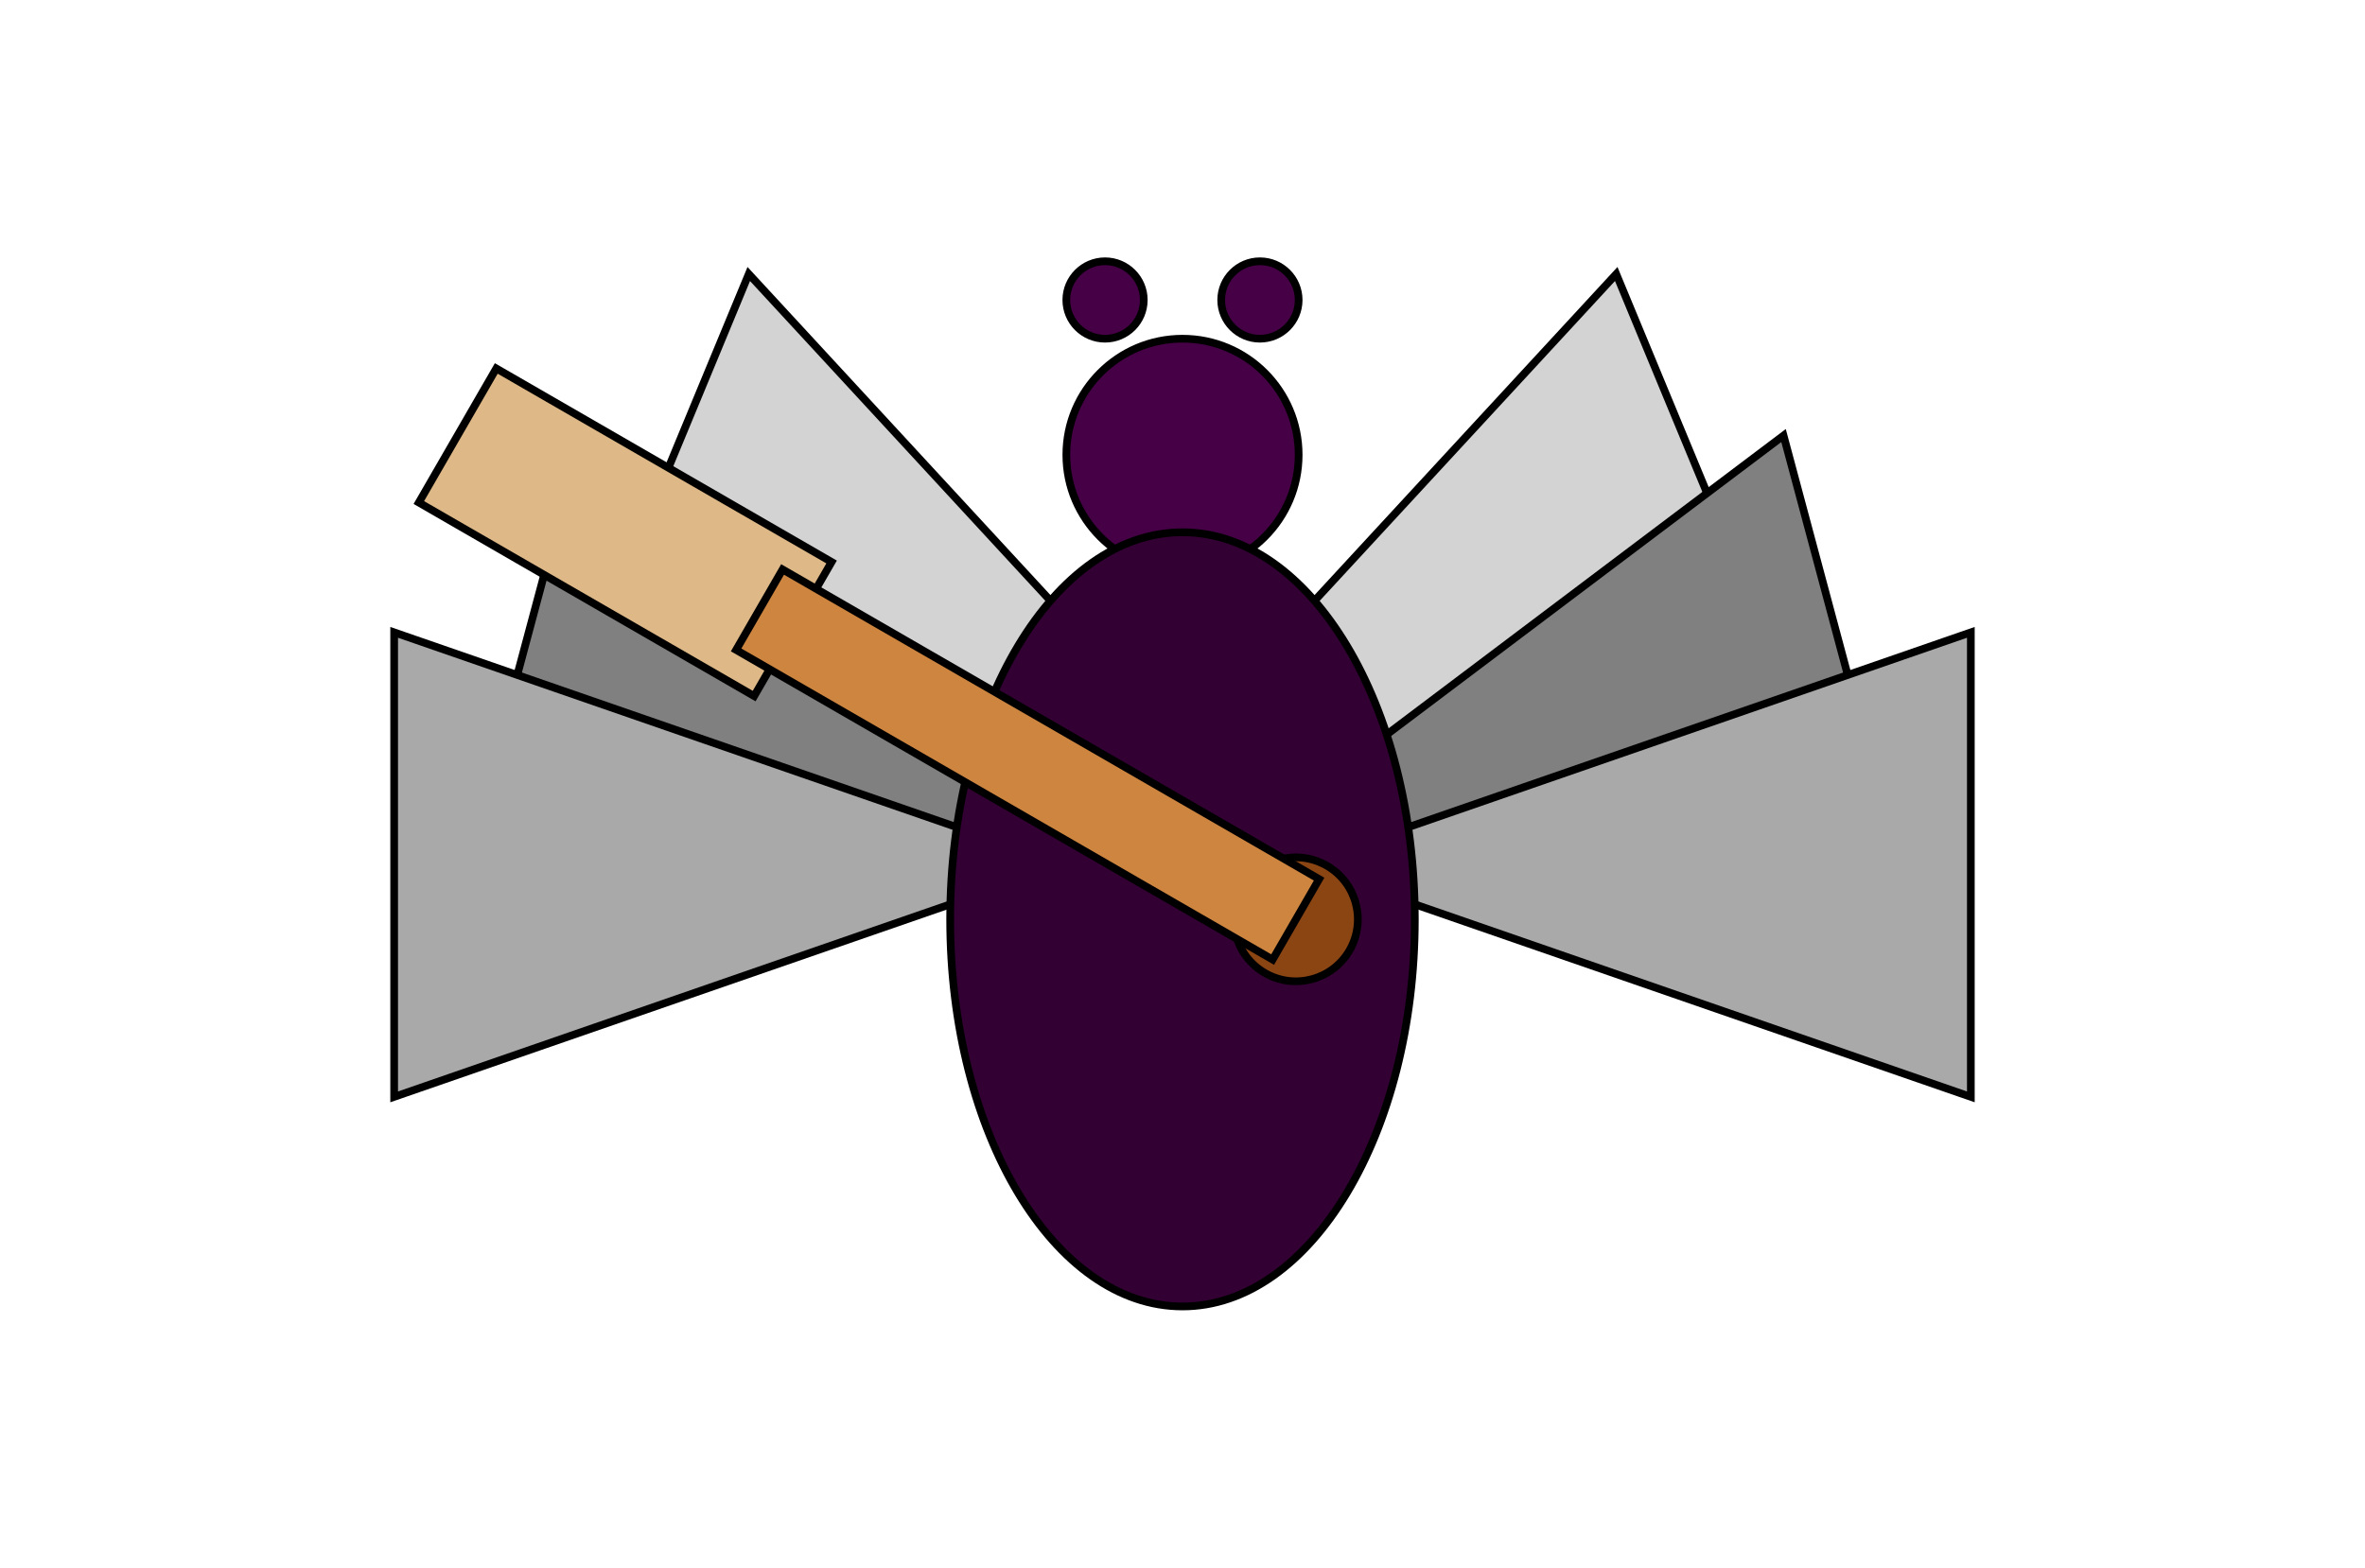
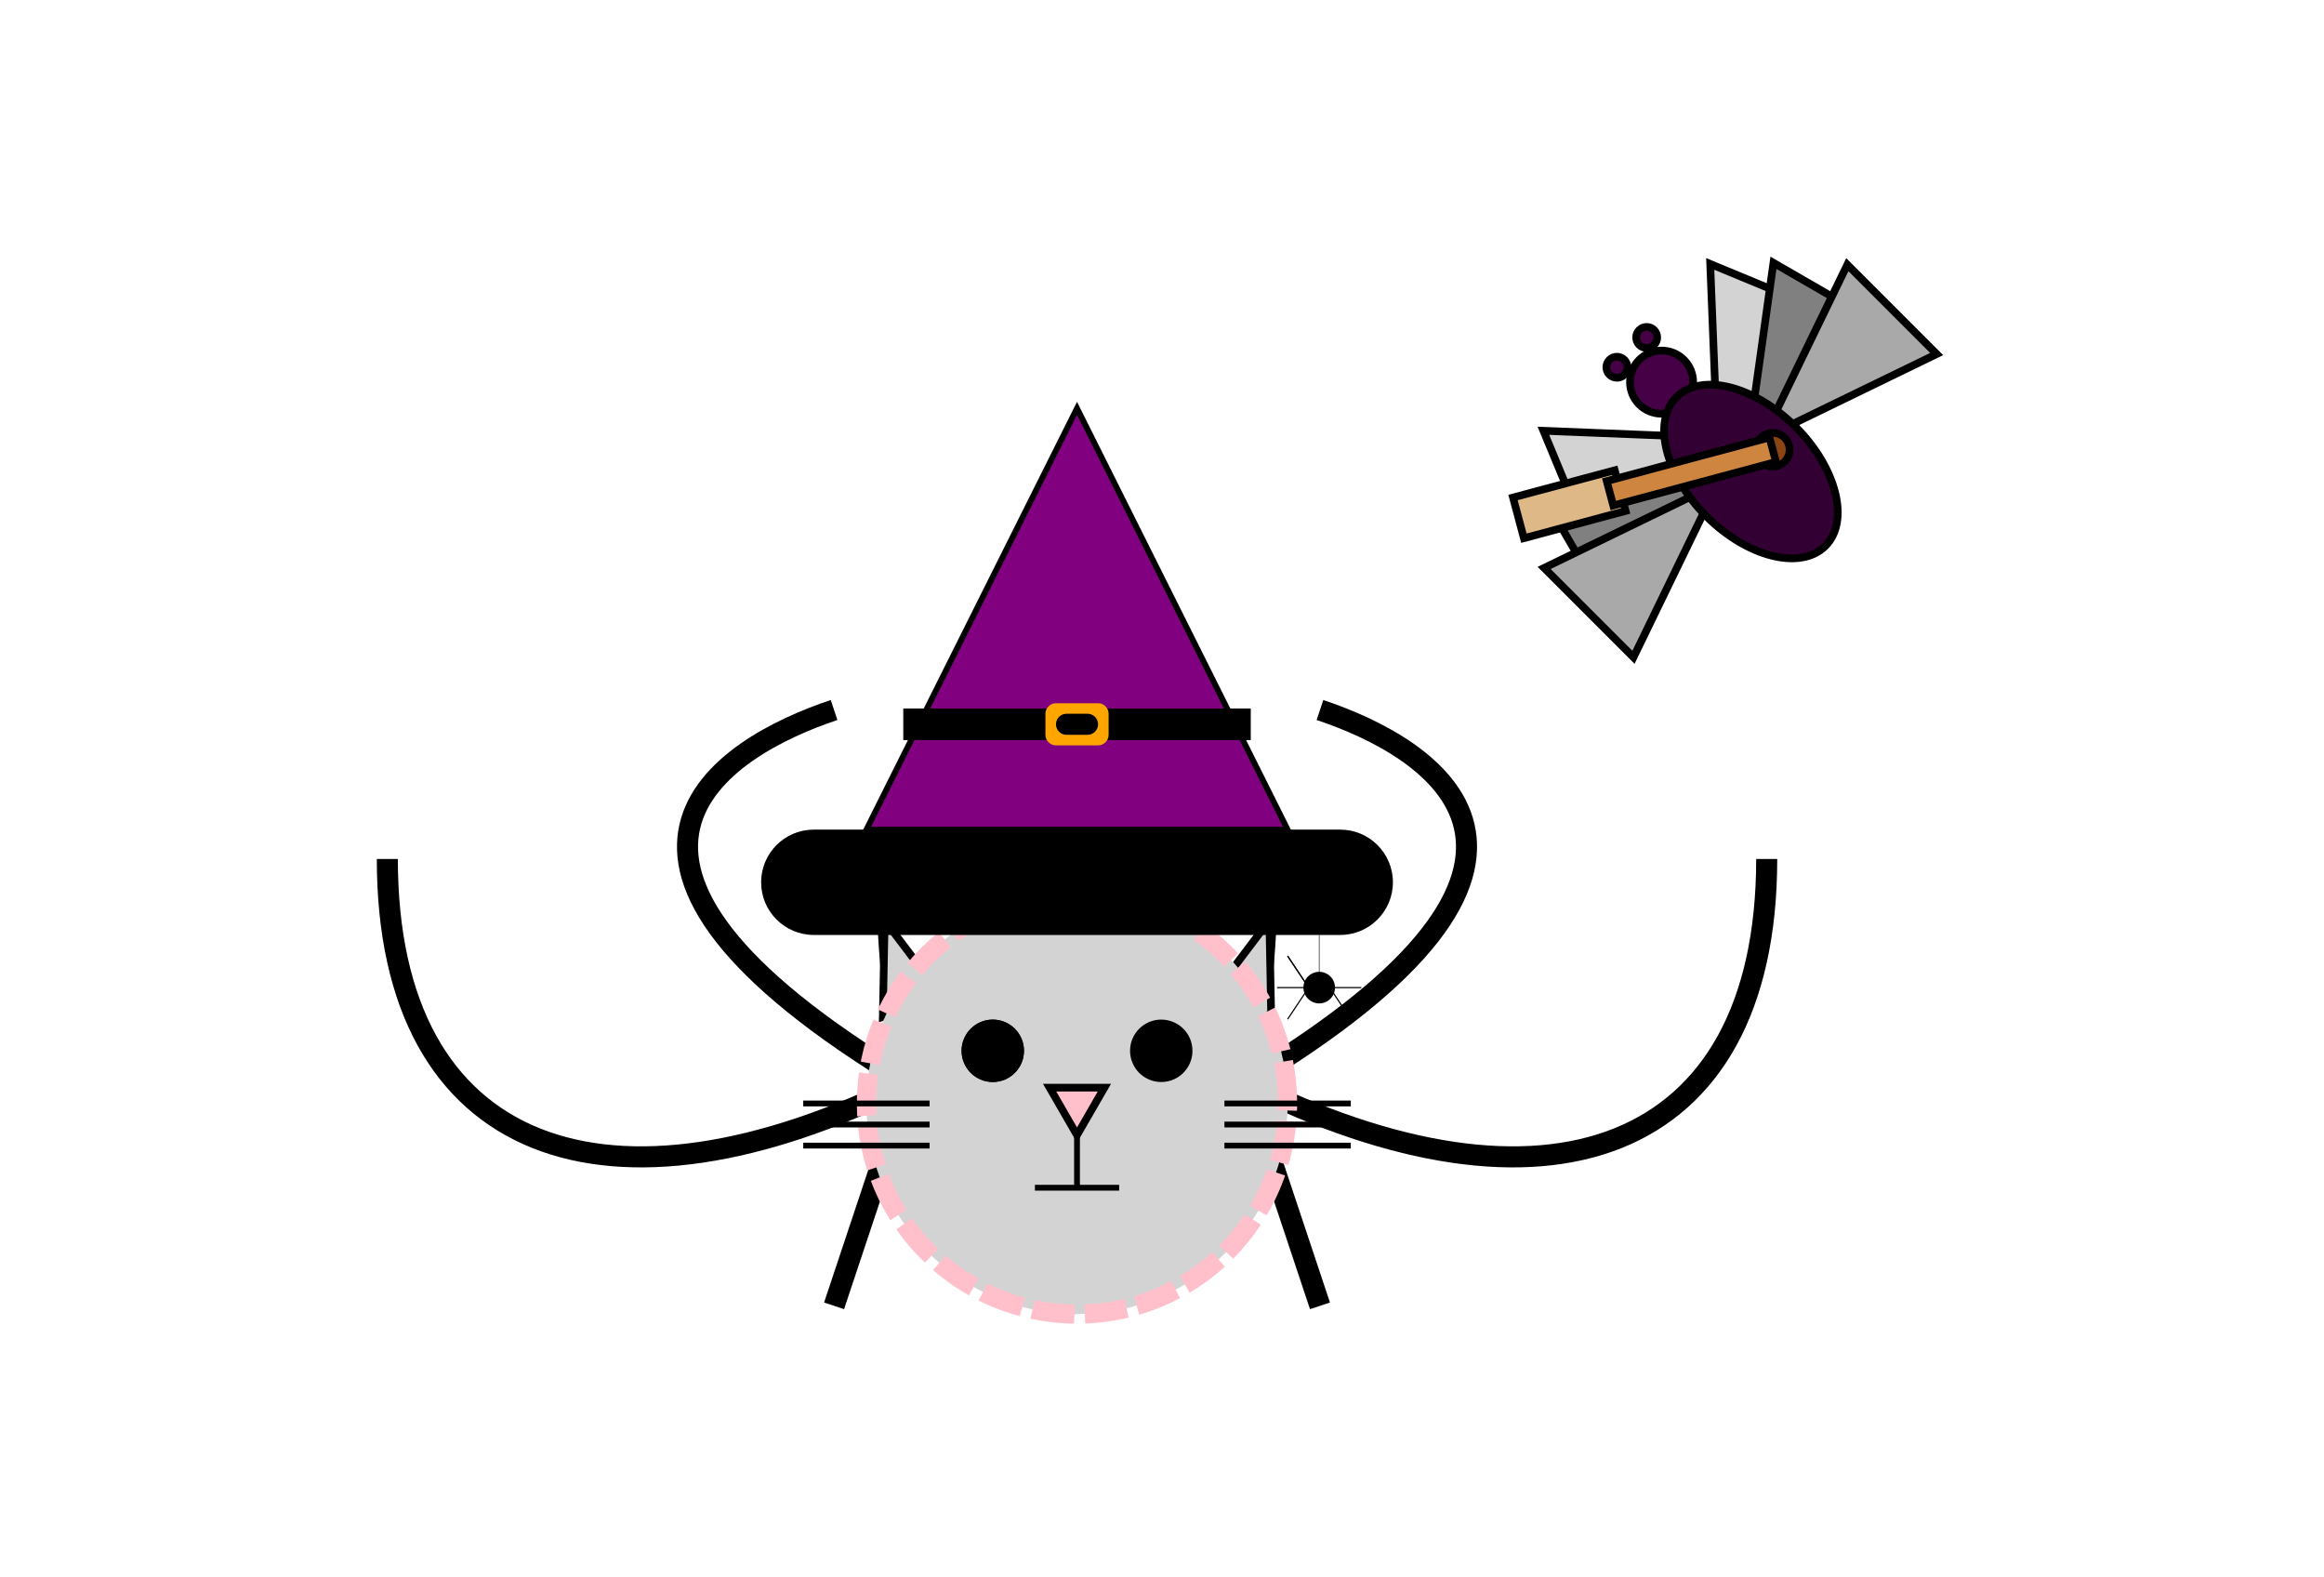
- <svg xmlns="http://www.w3.org/2000/svg" font-size="1" stroke="rgb(0,0,0)" width="200" viewBox="0.0 0.0 200.0 132.618" version="1.1" stroke-opacity="1" height="132.618">
+ <svg xmlns="http://www.w3.org/2000/svg" font-size="1" stroke="rgb(0,0,0)" width="200" viewBox="0.0 0.0 200.0 135.675" version="1.1" stroke-opacity="1" height="135.675">
  <defs />
-   <g stroke="rgb(0,0,0)" fill="rgb(211,211,211)" stroke-miterlimit="10.0" stroke-linecap="butt" stroke-linejoin="miter" stroke-opacity="1.0" stroke-width="0.651" fill-opacity="1.0">
-     <path d="M 156.729,71.582 l -62.424,-2.498 l 42.374,-45.906 Z" />
+   <g stroke="rgb(0,0,0)" fill="rgb(0,0,0)" stroke-miterlimit="10.0" stroke-linecap="butt" stroke-linejoin="miter" stroke-opacity="1.0" stroke-width="1.812" fill-opacity="0.0">
+     <path d="M 78.187,93.126 l -6.408,19.223 " />
  </g>
-   <g stroke="rgb(0,0,0)" fill="rgb(128,128,128)" stroke-miterlimit="10.0" stroke-linecap="butt" stroke-linejoin="miter" stroke-opacity="1.0" stroke-width="0.651" fill-opacity="1.0">
-     <path d="M 162.693,81.124 l -60.716,-7.461 l 48.851,-36.82 Z" />
+   <g stroke="rgb(0,0,0)" fill="rgb(0,0,0)" stroke-miterlimit="10.0" stroke-linecap="butt" stroke-linejoin="miter" stroke-opacity="1.0" stroke-width="1.812" fill-opacity="0.0">
+     <path d="M 78.187,93.126 c -6.408,-32.039 6.408,-32.039 6.408 -19.223" />
  </g>
-   <g stroke="rgb(0,0,0)" fill="rgb(169,169,169)" stroke-miterlimit="10.0" stroke-linecap="butt" stroke-linejoin="miter" stroke-opacity="1.0" stroke-width="0.651" fill-opacity="1.0">
-     <path d="M 166.667,92.786 l -56.716,-19.647 l 56.716,-19.647 Z" />
+   <g stroke="rgb(0,0,0)" fill="rgb(0,0,0)" stroke-miterlimit="10.0" stroke-linecap="butt" stroke-linejoin="miter" stroke-opacity="1.0" stroke-width="1.812" fill-opacity="0.0">
+     <path d="M 78.187,93.126 c -32.039,-19.223 -16.019,-28.835 -6.408 -32.039" />
  </g>
-   <g stroke="rgb(0,0,0)" fill="rgb(211,211,211)" stroke-miterlimit="10.0" stroke-linecap="butt" stroke-linejoin="miter" stroke-opacity="1.0" stroke-width="0.651" fill-opacity="1.0">
-     <path d="M 43.271,71.582 l 62.424,-2.498 l -42.374,-45.906 Z" />
+   <g stroke="rgb(0,0,0)" fill="rgb(0,0,0)" stroke-miterlimit="10.0" stroke-linecap="butt" stroke-linejoin="miter" stroke-opacity="1.0" stroke-width="1.812" fill-opacity="0.0">
+     <path d="M 78.187,93.126 l 12.816,-0 " />
  </g>
-   <g stroke="rgb(0,0,0)" fill="rgb(128,128,128)" stroke-miterlimit="10.0" stroke-linecap="butt" stroke-linejoin="miter" stroke-opacity="1.0" stroke-width="0.651" fill-opacity="1.0">
-     <path d="M 37.307,81.124 l 60.716,-7.461 l -48.851,-36.82 Z" />
+   <g stroke="rgb(0,0,0)" fill="rgb(0,0,0)" stroke-miterlimit="10.0" stroke-linecap="butt" stroke-linejoin="miter" stroke-opacity="1.0" stroke-width="1.812" fill-opacity="0.0">
+     <path d="M 78.187,93.126 c -25.631,12.816 -44.854,6.408 -44.854 -19.223" />
  </g>
-   <g stroke="rgb(0,0,0)" fill="rgb(169,169,169)" stroke-miterlimit="10.0" stroke-linecap="butt" stroke-linejoin="miter" stroke-opacity="1.0" stroke-width="0.651" fill-opacity="1.0">
-     <path d="M 33.333,92.786 l 56.716,-19.647 l -56.716,-19.647 Z" />
+   <g stroke="rgb(0,0,0)" fill="rgb(0,0,0)" stroke-miterlimit="10.0" stroke-linecap="butt" stroke-linejoin="miter" stroke-opacity="1.0" stroke-width="1.812" fill-opacity="0.0">
+     <path d="M 107.186,93.126 l 6.408,19.223 " />
  </g>
-   <g stroke="rgb(0,0,0)" fill="rgb(70,0,70)" stroke-miterlimit="10.0" stroke-linecap="butt" stroke-linejoin="miter" stroke-opacity="1.0" stroke-width="0.651" fill-opacity="1.0">
-     <path d="M 109.823,25.377 c 0,-1.808 -1.466,-3.275 -3.275 -3.275c -1.808,-0 -3.275,1.466 -3.275 3.275c -0,1.808 1.466,3.275 3.275 3.275c 1.808,0 3.275,-1.466 3.275 -3.275Z" />
+   <g stroke="rgb(0,0,0)" fill="rgb(0,0,0)" stroke-miterlimit="10.0" stroke-linecap="butt" stroke-linejoin="miter" stroke-opacity="1.0" stroke-width="1.812" fill-opacity="0.0">
+     <path d="M 107.186,93.126 c 6.408,-32.039 -6.408,-32.039 -6.408 -19.223" />
  </g>
-   <g stroke="rgb(0,0,0)" fill="rgb(70,0,70)" stroke-miterlimit="10.0" stroke-linecap="butt" stroke-linejoin="miter" stroke-opacity="1.0" stroke-width="0.651" fill-opacity="1.0">
-     <path d="M 96.725,25.377 c 0,-1.808 -1.466,-3.275 -3.275 -3.275c -1.808,-0 -3.275,1.466 -3.275 3.275c -0,1.808 1.466,3.275 3.275 3.275c 1.808,0 3.275,-1.466 3.275 -3.275Z" />
+   <g stroke="rgb(0,0,0)" fill="rgb(0,0,0)" stroke-miterlimit="10.0" stroke-linecap="butt" stroke-linejoin="miter" stroke-opacity="1.0" stroke-width="1.812" fill-opacity="0.0">
+     <path d="M 107.186,93.126 c 32.039,-19.223 16.019,-28.835 6.408 -32.039" />
  </g>
-   <g stroke="rgb(0,0,0)" fill="rgb(70,0,70)" stroke-miterlimit="10.0" stroke-linecap="butt" stroke-linejoin="miter" stroke-opacity="1.0" stroke-width="0.651" fill-opacity="1.0">
-     <path d="M 109.823,38.475 c 0,-5.425 -4.398,-9.823 -9.823 -9.823c -5.425,-0 -9.823,4.398 -9.823 9.823c -0,5.425 4.398,9.823 9.823 9.823c 5.425,0 9.823,-4.398 9.823 -9.823Z" />
+   <g stroke="rgb(0,0,0)" fill="rgb(0,0,0)" stroke-miterlimit="10.0" stroke-linecap="butt" stroke-linejoin="miter" stroke-opacity="1.0" stroke-width="1.812" fill-opacity="0.0">
+     <path d="M 107.186,93.126 l -12.816,-0 " />
  </g>
-   <g stroke="rgb(0,0,0)" fill="rgb(50,0,50)" stroke-miterlimit="10.0" stroke-linecap="butt" stroke-linejoin="miter" stroke-opacity="1.0" stroke-width="0.651" fill-opacity="1.0">
-     <path d="M 119.647,77.77 c 0,-18.085 -8.796,-32.745 -19.647 -32.745c -10.851,-0 -19.647,14.661 -19.647 32.745c -0,18.085 8.796,32.745 19.647 32.745c 10.851,0 19.647,-14.661 19.647 -32.745Z" />
+   <g stroke="rgb(0,0,0)" fill="rgb(0,0,0)" stroke-miterlimit="10.0" stroke-linecap="butt" stroke-linejoin="miter" stroke-opacity="1.0" stroke-width="1.812" fill-opacity="0.0">
+     <path d="M 107.186,93.126 c 25.631,12.816 44.854,6.408 44.854 -19.223" />
  </g>
-   <g stroke="rgb(0,0,0)" fill="rgb(139,69,19)" stroke-miterlimit="10.0" stroke-linecap="butt" stroke-linejoin="miter" stroke-opacity="1.0" stroke-width="0.651" fill-opacity="1.0">
-     <path d="M 112.208,73.232 c -2.506,-1.447 -5.71,-0.588 -7.157 1.918c -1.447,2.506 -0.588,5.71 1.918 7.157c 2.506,1.447 5.71,0.588 7.157 -1.918c 1.447,-2.506 0.588,-5.71 -1.918 -7.157Z" />
+   <g stroke="rgb(0,0,0)" fill="rgb(211,211,211)" stroke-miterlimit="10.0" stroke-linecap="butt" stroke-linejoin="miter" stroke-opacity="1.0" stroke-width="0.659" fill-opacity="1.0">
+     <path d="M 160.573,28.256 l -12.704,11.727 l -0.691,-17.275 Z" />
  </g>
-   <g stroke="rgb(0,0,0)" fill="rgb(222,184,135)" stroke-miterlimit="10.0" stroke-linecap="butt" stroke-linejoin="miter" stroke-opacity="1.0" stroke-width="0.651" fill-opacity="1.0">
-     <path d="M 70.326,47.539 l -28.358,-16.372 l -6.549,11.343 l 28.358,16.372 Z" />
+   <g stroke="rgb(0,0,0)" fill="rgb(128,128,128)" stroke-miterlimit="10.0" stroke-linecap="butt" stroke-linejoin="miter" stroke-opacity="1.0" stroke-width="0.659" fill-opacity="1.0">
+     <path d="M 163.607,28.956 l -13.341,10.421 l 2.354,-16.765 Z" />
  </g>
-   <g stroke="rgb(0,0,0)" fill="rgb(205,133,63)" stroke-miterlimit="10.0" stroke-linecap="butt" stroke-linejoin="miter" stroke-opacity="1.0" stroke-width="0.651" fill-opacity="1.0">
-     <path d="M 111.553,74.367 l -45.373,-26.196 l -3.929,6.806 l 45.373,26.196 Z" />
+   <g stroke="rgb(0,0,0)" fill="rgb(169,169,169)" stroke-miterlimit="10.0" stroke-linecap="butt" stroke-linejoin="miter" stroke-opacity="1.0" stroke-width="0.659" fill-opacity="1.0">
+     <path d="M 166.667,30.46 l -14.943,7.254 l 7.254,-14.943 Z" />
+   </g>
+   <g stroke="rgb(0,0,0)" fill="rgb(211,211,211)" stroke-miterlimit="10.0" stroke-linecap="butt" stroke-linejoin="miter" stroke-opacity="1.0" stroke-width="0.659" fill-opacity="1.0">
+     <path d="M 138.371,50.458 l 11.727,-12.704 l -17.275,-0.691 Z" />
+   </g>
+   <g stroke="rgb(0,0,0)" fill="rgb(128,128,128)" stroke-miterlimit="10.0" stroke-linecap="butt" stroke-linejoin="miter" stroke-opacity="1.0" stroke-width="0.659" fill-opacity="1.0">
+     <path d="M 139.071,53.492 l 10.421,-13.341 l -16.765,2.354 Z" />
+   </g>
+   <g stroke="rgb(0,0,0)" fill="rgb(169,169,169)" stroke-miterlimit="10.0" stroke-linecap="butt" stroke-linejoin="miter" stroke-opacity="1.0" stroke-width="0.659" fill-opacity="1.0">
+     <path d="M 140.575,56.552 l 7.254,-14.943 l -14.943,7.254 Z" />
+   </g>
+   <g stroke="rgb(0,0,0)" fill="rgb(70,0,70)" stroke-miterlimit="10.0" stroke-linecap="butt" stroke-linejoin="miter" stroke-opacity="1.0" stroke-width="0.659" fill-opacity="1.0">
+     <path d="M 142.352,28.393 c -0.354,-0.354 -0.928,-0.354 -1.282 -0c -0.354,0.354 -0.354,0.928 -0 1.282c 0.354,0.354 0.928,0.354 1.282 0c 0.354,-0.354 0.354,-0.928 0 -1.282Z" />
+   </g>
+   <g stroke="rgb(0,0,0)" fill="rgb(70,0,70)" stroke-miterlimit="10.0" stroke-linecap="butt" stroke-linejoin="miter" stroke-opacity="1.0" stroke-width="0.659" fill-opacity="1.0">
+     <path d="M 139.789,30.956 c -0.354,-0.354 -0.928,-0.354 -1.282 -0c -0.354,0.354 -0.354,0.928 -0 1.282c 0.354,0.354 0.928,0.354 1.282 0c 0.354,-0.354 0.354,-0.928 0 -1.282Z" />
+   </g>
+   <g stroke="rgb(0,0,0)" fill="rgb(70,0,70)" stroke-miterlimit="10.0" stroke-linecap="butt" stroke-linejoin="miter" stroke-opacity="1.0" stroke-width="0.659" fill-opacity="1.0">
+     <path d="M 144.916,30.956 c -1.062,-1.062 -2.783,-1.062 -3.845 -0c -1.062,1.062 -1.062,2.783 -0 3.845c 1.062,1.062 2.783,1.062 3.845 0c 1.062,-1.062 1.062,-2.783 0 -3.845Z" />
+   </g>
+   <g stroke="rgb(0,0,0)" fill="rgb(50,0,50)" stroke-miterlimit="10.0" stroke-linecap="butt" stroke-linejoin="miter" stroke-opacity="1.0" stroke-width="0.659" fill-opacity="1.0">
+     <path d="M 154.527,36.723 c -3.539,-3.539 -8.129,-4.686 -10.252 -2.563c -2.123,2.123 -0.976,6.713 2.563 10.252c 3.539,3.539 8.129,4.686 10.252 2.563c 2.123,-2.123 0.976,-6.713 -2.563 -10.252Z" />
+   </g>
+   <g stroke="rgb(0,0,0)" fill="rgb(139,69,19)" stroke-miterlimit="10.0" stroke-linecap="butt" stroke-linejoin="miter" stroke-opacity="1.0" stroke-width="0.659" fill-opacity="1.0">
+     <path d="M 152.184,37.291 c -0.773,0.207 -1.232,1.002 -1.025 1.776c 0.207,0.773 1.002,1.232 1.776 1.025c 0.773,-0.207 1.232,-1.002 1.025 -1.776c -0.207,-0.773 -1.002,-1.232 -1.776 -1.025Z" />
+   </g>
+   <g stroke="rgb(0,0,0)" fill="rgb(222,184,135)" stroke-miterlimit="10.0" stroke-linecap="butt" stroke-linejoin="miter" stroke-opacity="1.0" stroke-width="0.659" fill-opacity="1.0">
+     <path d="M 138.96,40.459 l -8.753,2.345 l 0.938,3.501 l 8.753,-2.345 Z" />
+   </g>
+   <g stroke="rgb(0,0,0)" fill="rgb(205,133,63)" stroke-miterlimit="10.0" stroke-linecap="butt" stroke-linejoin="miter" stroke-opacity="1.0" stroke-width="0.659" fill-opacity="1.0">
+     <path d="M 152.277,37.641 l -14.005,3.753 l 0.563,2.101 l 14.005,-3.753 Z" />
+   </g>
+   <g stroke="rgb(0,0,0)" fill="rgb(211,211,211)" stroke-miterlimit="10.0" stroke-linecap="butt" stroke-linejoin="miter" stroke-opacity="1.0" stroke-width="0.659" fill-opacity="1.0">
+     <path d="M 109.398,87.493 l -0.16,-8.304 l -5.011,6.624 Z" />
+   </g>
+   <g stroke="rgb(0,0,0)" fill="rgb(211,211,211)" stroke-miterlimit="10.0" stroke-linecap="butt" stroke-linejoin="miter" stroke-opacity="1.0" stroke-width="0.659" fill-opacity="1.0">
+     <path d="M 81.146,85.813 l -5.011,-6.624 l -0.16,8.304 Z" />
+   </g>
+   <g stroke="rgb(255,192,203)" stroke-dashoffset="0.0" fill="rgb(211,211,211)" stroke-miterlimit="10.0" stroke-dasharray="3.625,0.906" stroke-linecap="butt" stroke-linejoin="miter" stroke-opacity="1.0" stroke-width="1.647" fill-opacity="1.0">
+     <path d="M 110.81,94.939 c 0,-10.009 -8.114,-18.124 -18.124 -18.124c -10.009,-0 -18.124,8.114 -18.124 18.124c -0,10.009 8.114,18.124 18.124 18.124c 10.009,0 18.124,-8.114 18.124 -18.124Z" />
+   </g>
+   <g stroke="rgb(0,0,0)" fill="rgb(0,0,0)" stroke-miterlimit="10.0" stroke-linecap="butt" stroke-linejoin="miter" stroke-opacity="1.0" stroke-width="0.5" fill-opacity="0.0">
+     <path d="M 105.373,98.564 h 10.874 " />
+   </g>
+   <g stroke="rgb(0,0,0)" fill="rgb(0,0,0)" stroke-miterlimit="10.0" stroke-linecap="butt" stroke-linejoin="miter" stroke-opacity="1.0" stroke-width="0.5" fill-opacity="0.0">
+     <path d="M 69.126,98.564 h 10.874 " />
+   </g>
+   <g stroke="rgb(0,0,0)" fill="rgb(0,0,0)" stroke-miterlimit="10.0" stroke-linecap="butt" stroke-linejoin="miter" stroke-opacity="1.0" stroke-width="0.5" fill-opacity="0.0">
+     <path d="M 105.373,96.751 h 10.874 " />
+   </g>
+   <g stroke="rgb(0,0,0)" fill="rgb(0,0,0)" stroke-miterlimit="10.0" stroke-linecap="butt" stroke-linejoin="miter" stroke-opacity="1.0" stroke-width="0.5" fill-opacity="0.0">
+     <path d="M 69.126,96.751 h 10.874 " />
+   </g>
+   <g stroke="rgb(0,0,0)" fill="rgb(0,0,0)" stroke-miterlimit="10.0" stroke-linecap="butt" stroke-linejoin="miter" stroke-opacity="1.0" stroke-width="0.5" fill-opacity="0.0">
+     <path d="M 105.373,94.939 h 10.874 " />
+   </g>
+   <g stroke="rgb(0,0,0)" fill="rgb(0,0,0)" stroke-miterlimit="10.0" stroke-linecap="butt" stroke-linejoin="miter" stroke-opacity="1.0" stroke-width="0.5" fill-opacity="0.0">
+     <path d="M 69.126,94.939 h 10.874 " />
+   </g>
+   <g stroke="rgb(0,0,0)" fill="rgb(0,0,0)" stroke-miterlimit="10.0" stroke-linecap="butt" stroke-linejoin="miter" stroke-opacity="1.0" stroke-width="0.5" fill-opacity="0.0">
+     <path d="M 89.062,102.188 h 7.25 " />
+   </g>
+   <g stroke="rgb(0,0,0)" fill="rgb(0,0,0)" stroke-miterlimit="10.0" stroke-linecap="butt" stroke-linejoin="miter" stroke-opacity="1.0" stroke-width="0.5" fill-opacity="0.0">
+     <path d="M 92.686,94.939 v 7.25 " />
+   </g>
+   <g stroke="rgb(0,0,0)" fill="rgb(255,192,203)" stroke-miterlimit="10.0" stroke-linecap="butt" stroke-linejoin="miter" stroke-opacity="1.0" stroke-width="0.659" fill-opacity="1.0">
+     <path d="M 90.33,93.579 l 2.356,4.081 l 2.356,-4.081 Z" />
+   </g>
+   <g stroke="rgb(0,0,0)" fill="rgb(0,0,0)" stroke-miterlimit="10.0" stroke-linecap="butt" stroke-linejoin="miter" stroke-opacity="1.0" stroke-width="0.659" fill-opacity="1.0">
+     <path d="M 102.292,90.408 c 0,-1.301 -1.055,-2.356 -2.356 -2.356c -1.301,-0 -2.356,1.055 -2.356 2.356c -0,1.301 1.055,2.356 2.356 2.356c 1.301,0 2.356,-1.055 2.356 -2.356Z" />
+   </g>
+   <g stroke="rgb(0,0,0)" fill="rgb(0,0,0)" stroke-miterlimit="10.0" stroke-linecap="butt" stroke-linejoin="miter" stroke-opacity="1.0" stroke-width="0.659" fill-opacity="1.0">
+     <path d="M 87.793,90.408 c 0,-1.301 -1.055,-2.356 -2.356 -2.356c -1.301,-0 -2.356,1.055 -2.356 2.356c -0,1.301 1.055,2.356 2.356 2.356c 1.301,0 2.356,-1.055 2.356 -2.356Z" />
+   </g>
+   <g stroke="rgb(0,0,0)" fill="rgb(0,0,0)" stroke-miterlimit="10.0" stroke-linecap="butt" stroke-linejoin="miter" stroke-opacity="1.0" stroke-width="0.659" fill-opacity="1.0">
+     <path d="M 87.793,90.408 c 0,-1.301 -1.055,-2.356 -2.356 -2.356c -1.301,-0 -2.356,1.055 -2.356 2.356c -0,1.301 1.055,2.356 2.356 2.356c 1.301,0 2.356,-1.055 2.356 -2.356Z" />
+   </g>
+   <g stroke="rgb(0,0,0)" fill="rgb(0,0,0)" stroke-miterlimit="10.0" stroke-linecap="butt" stroke-linejoin="miter" stroke-opacity="1.0" stroke-width="5.0e-2" fill-opacity="0.0">
+     <path d="M 113.529,80.44 v 4.531 " />
+   </g>
+   <g stroke="rgb(0,0,0)" fill="rgb(0,0,0)" stroke-miterlimit="10.0" stroke-linecap="butt" stroke-linejoin="miter" stroke-opacity="1.0" stroke-width="0.1" fill-opacity="0.0">
+     <path d="M 113.529,84.971 h -3.625 " />
+   </g>
+   <g stroke="rgb(0,0,0)" fill="rgb(0,0,0)" stroke-miterlimit="10.0" stroke-linecap="butt" stroke-linejoin="miter" stroke-opacity="1.0" stroke-width="0.1" fill-opacity="0.0">
+     <path d="M 113.529,84.971 h 3.625 " />
+   </g>
+   <g stroke="rgb(0,0,0)" fill="rgb(0,0,0)" stroke-miterlimit="10.0" stroke-linecap="butt" stroke-linejoin="miter" stroke-opacity="1.0" stroke-width="0.1" fill-opacity="0.0">
+     <path d="M 112.623,84.971 l -1.812,-2.719 " />
+   </g>
+   <g stroke="rgb(0,0,0)" fill="rgb(0,0,0)" stroke-miterlimit="10.0" stroke-linecap="butt" stroke-linejoin="miter" stroke-opacity="1.0" stroke-width="0.1" fill-opacity="0.0">
+     <path d="M 112.623,84.971 l -1.812,-2.719 " />
+   </g>
+   <g stroke="rgb(0,0,0)" fill="rgb(0,0,0)" stroke-miterlimit="10.0" stroke-linecap="butt" stroke-linejoin="miter" stroke-opacity="1.0" stroke-width="0.1" fill-opacity="0.0">
+     <path d="M 114.435,84.971 l 1.812,2.719 " />
+   </g>
+   <g stroke="rgb(0,0,0)" fill="rgb(0,0,0)" stroke-miterlimit="10.0" stroke-linecap="butt" stroke-linejoin="miter" stroke-opacity="1.0" stroke-width="0.1" fill-opacity="0.0">
+     <path d="M 112.623,84.971 l -1.812,2.719 " />
+   </g>
+   <g stroke="rgb(0,0,0)" fill="rgb(0,0,0)" stroke-miterlimit="10.0" stroke-linecap="butt" stroke-linejoin="miter" stroke-opacity="1.0" stroke-width="0.0" fill-opacity="1.0">
+     <path d="M 114.888,84.971 c 0,-0.751 -0.609,-1.359 -1.359 -1.359c -0.751,-0 -1.359,0.609 -1.359 1.359c -0,0.751 0.609,1.359 1.359 1.359c 0.751,0 1.359,-0.609 1.359 -1.359Z" />
+   </g>
+   <g stroke="rgb(0,0,0)" fill="rgb(128,0,128)" stroke-miterlimit="10.0" stroke-linecap="butt" stroke-linejoin="miter" stroke-opacity="1.0" stroke-width="0.5" fill-opacity="1.0">
+     <path d="M 92.686,35.13 l -18.124,36.248 h 36.248 Z" />
+   </g>
+   <g stroke="rgb(0,0,0)" fill="rgb(255,255,0)" stroke-miterlimit="10.0" stroke-linecap="butt" stroke-linejoin="miter" stroke-opacity="1.0" stroke-width="0.5" fill-opacity="1.0">
+     <path d="M 117.957,75.909 l -3.924,-2.265 v 4.531 Z" />
+   </g>
+   <g stroke="rgb(0,0,0)" fill="rgb(255,255,0)" stroke-miterlimit="10.0" stroke-linecap="butt" stroke-linejoin="miter" stroke-opacity="1.0" stroke-width="0.5" fill-opacity="1.0">
+     <path d="M 108.895,75.909 l -3.924,-2.265 v 4.531 Z" />
+   </g>
+   <g stroke="rgb(0,0,0)" fill="rgb(255,255,0)" stroke-miterlimit="10.0" stroke-linecap="butt" stroke-linejoin="miter" stroke-opacity="1.0" stroke-width="0.5" fill-opacity="1.0">
+     <path d="M 99.833,75.909 l -3.924,-2.265 v 4.531 Z" />
+   </g>
+   <g stroke="rgb(0,0,0)" fill="rgb(255,255,0)" stroke-miterlimit="10.0" stroke-linecap="butt" stroke-linejoin="miter" stroke-opacity="1.0" stroke-width="0.5" fill-opacity="1.0">
+     <path d="M 90.771,75.909 l -3.924,-2.265 v 4.531 Z" />
+   </g>
+   <g stroke="rgb(0,0,0)" fill="rgb(255,255,0)" stroke-miterlimit="10.0" stroke-linecap="butt" stroke-linejoin="miter" stroke-opacity="1.0" stroke-width="0.5" fill-opacity="1.0">
+     <path d="M 81.71,75.909 l -3.924,-2.265 v 4.531 Z" />
+   </g>
+   <g stroke="rgb(0,0,0)" fill="rgb(255,255,0)" stroke-miterlimit="10.0" stroke-linecap="butt" stroke-linejoin="miter" stroke-opacity="1.0" stroke-width="0.5" fill-opacity="1.0">
+     <path d="M 72.648,75.909 l -3.924,-2.265 v 4.531 Z" />
+   </g>
+   <g stroke="rgb(0,0,0)" fill="rgb(0,0,0)" stroke-miterlimit="10.0" stroke-linecap="butt" stroke-linejoin="miter" stroke-opacity="1.0" stroke-width="0.0" fill-opacity="1.0">
+     <path d="M 119.872,75.909 h 0 c 0,-2.502 -2.029,-4.531 -4.531 -4.531h -45.309 c -2.502,-0 -4.531,2.029 -4.531 4.531h 0 c -0,2.502 2.029,4.531 4.531 4.531h 45.309 c 2.502,0 4.531,-2.029 4.531 -4.531Z" />
+   </g>
+   <g stroke="rgb(0,0,0)" fill="rgb(0,0,0)" stroke-miterlimit="10.0" stroke-linecap="butt" stroke-linejoin="miter" stroke-opacity="1.0" stroke-width="0.0" fill-opacity="1.0">
+     <path d="M 107.639,63.675 l -0,-2.719 h -29.904 l -0,2.719 Z" />
+   </g>
+   <g stroke="rgb(0,0,0)" fill="rgb(255,165,0)" stroke-miterlimit="10.0" stroke-linecap="butt" stroke-linejoin="miter" stroke-opacity="1.0" stroke-width="0.0" fill-opacity="1.0">
+     <path d="M 95.405,63.222 v -1.812 c 0,-0.5 -0.406,-0.906 -0.906 -0.906h -3.625 c -0.5,-0 -0.906,0.406 -0.906 0.906v 1.812 c -0,0.5 0.406,0.906 0.906 0.906h 3.625 c 0.5,0 0.906,-0.406 0.906 -0.906Z" />
+   </g>
+   <g stroke="rgb(0,0,0)" fill="rgb(0,0,0)" stroke-miterlimit="10.0" stroke-linecap="butt" stroke-linejoin="miter" stroke-opacity="1.0" stroke-width="0.0" fill-opacity="1.0">
+     <path d="M 94.499,62.316 h 0 c 0,-0.5 -0.406,-0.906 -0.906 -0.906h -1.812 c -0.5,-0 -0.906,0.406 -0.906 0.906h 0 c -0,0.5 0.406,0.906 0.906 0.906h 1.812 c 0.5,0 0.906,-0.406 0.906 -0.906Z" />
  </g>
</svg>
